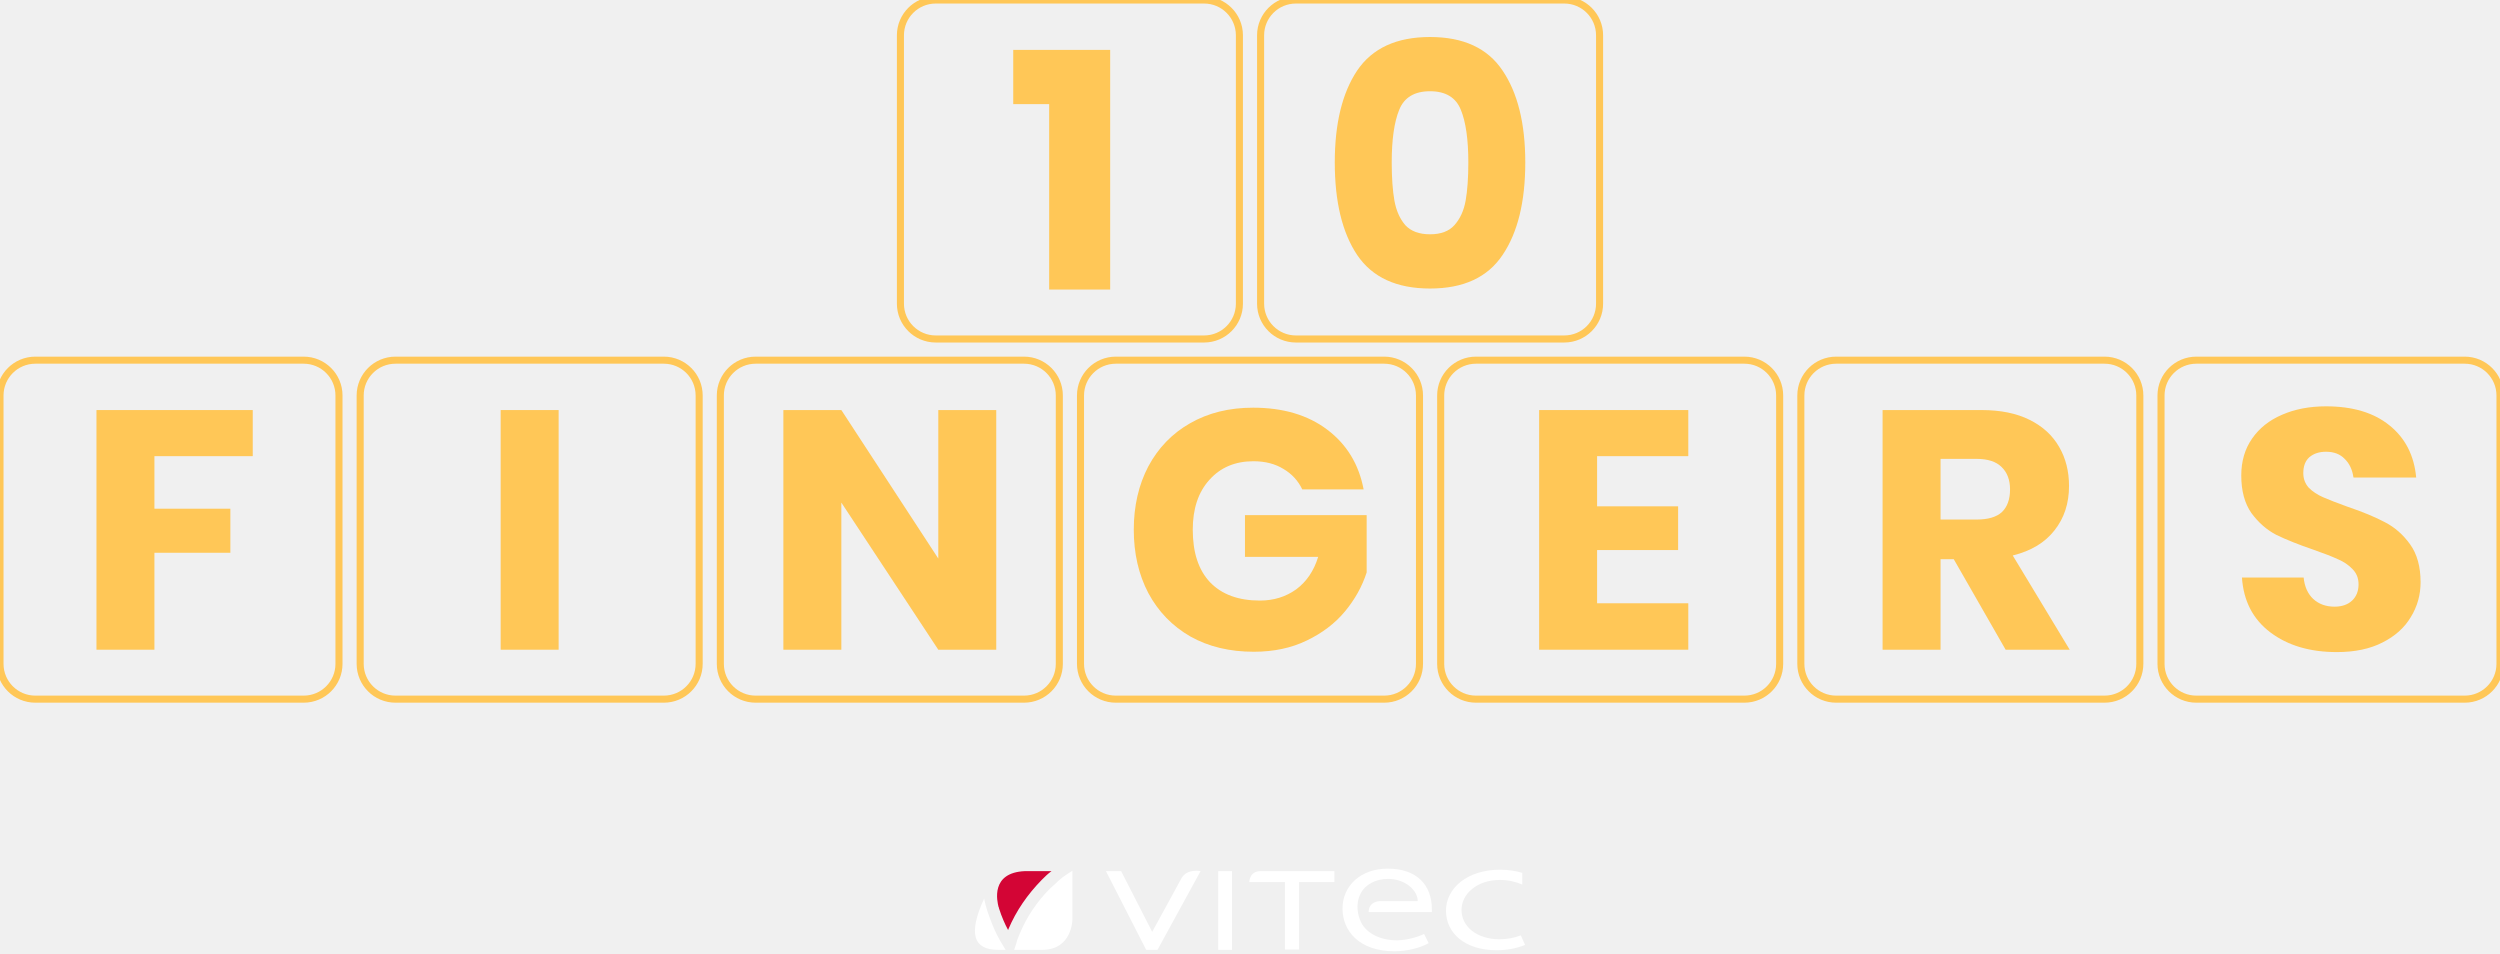
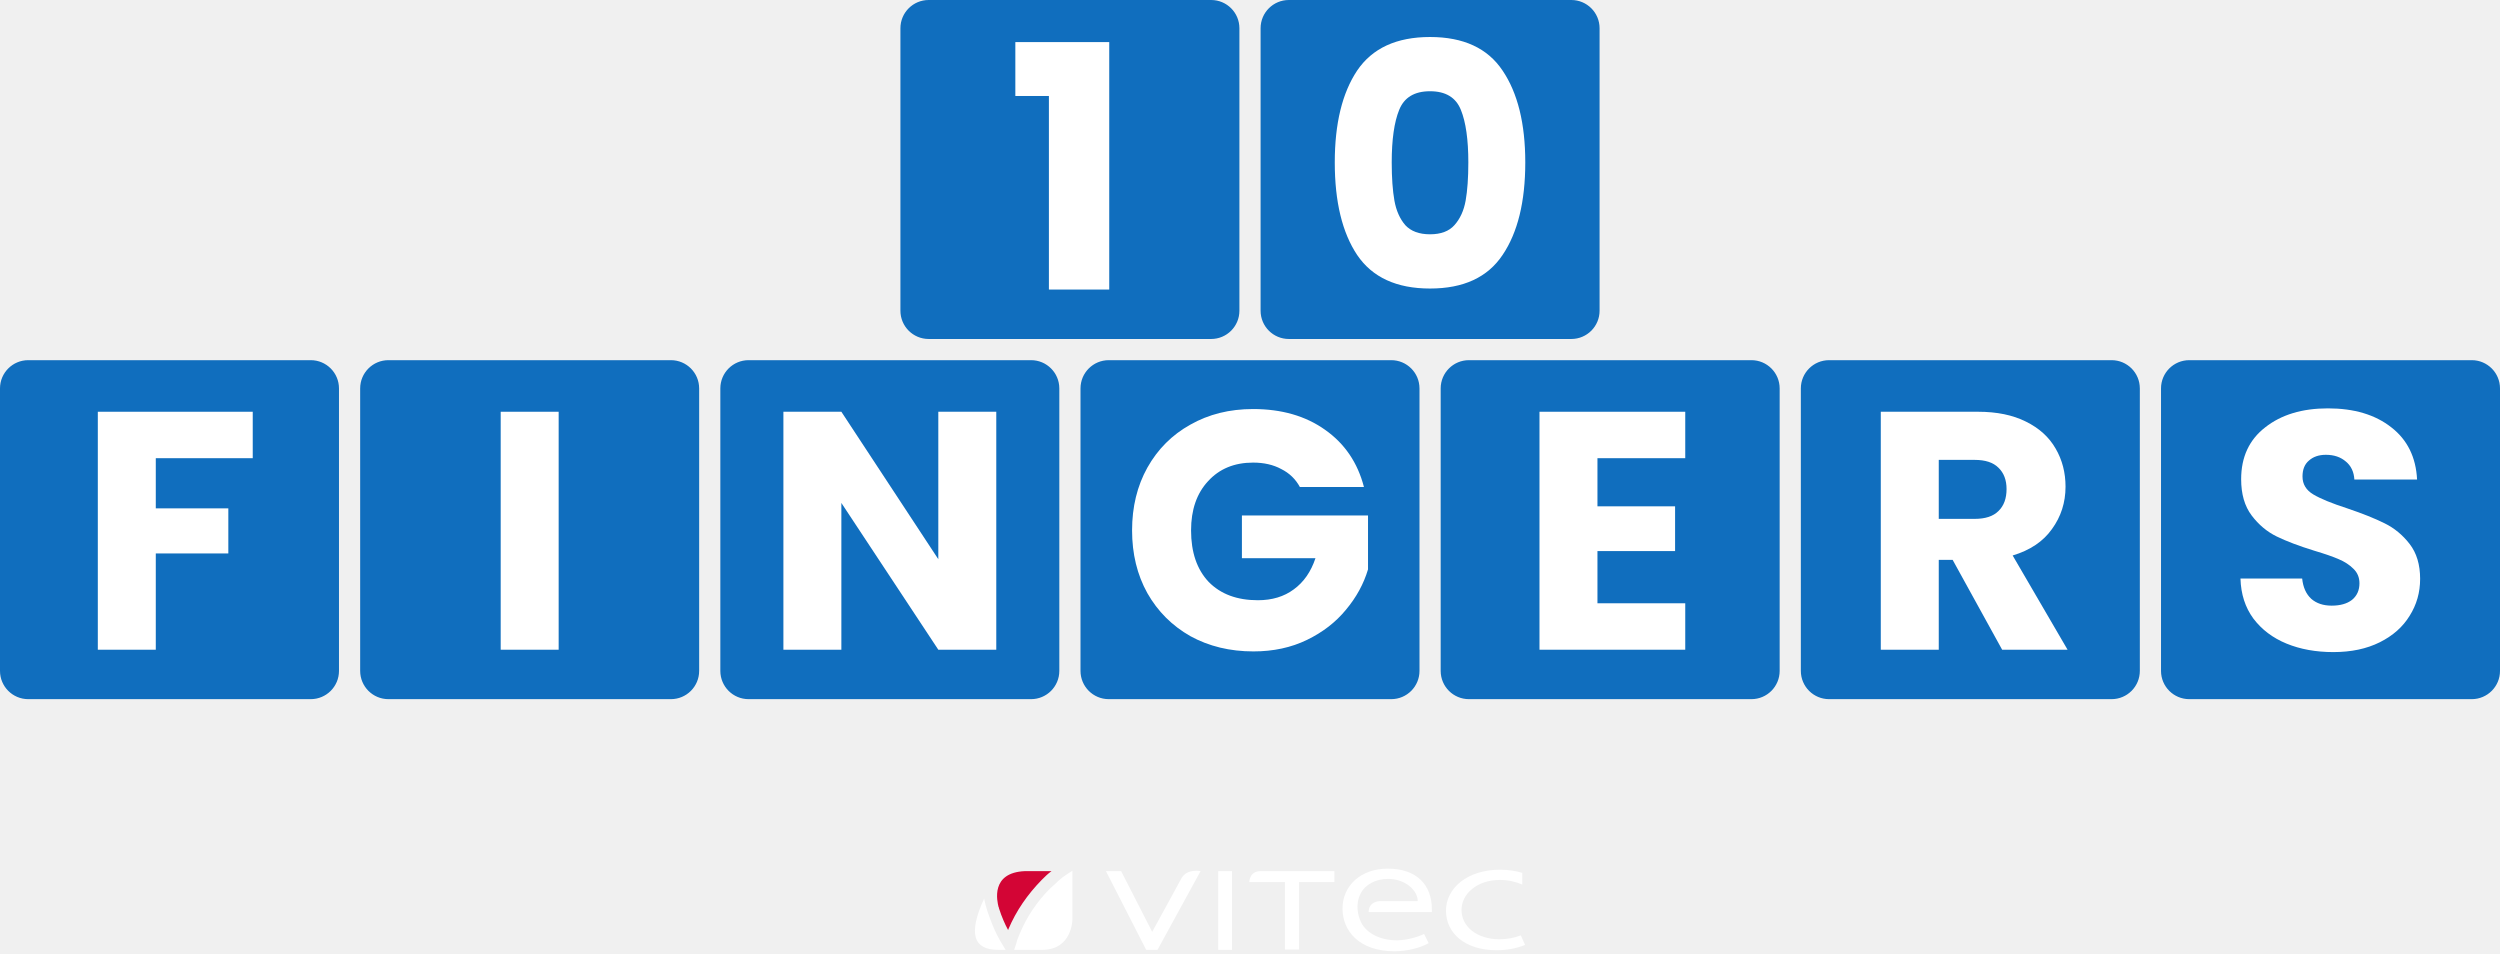
<svg xmlns="http://www.w3.org/2000/svg" width="708" height="270" viewBox="0 0 708 270" fill="none">
-   <path d="M286.947 29.488V14.128H314.403V82H297.123V29.488H286.947Z" fill="#FFC757" />
-   <path d="M265 1H341V-1H265V1ZM350 10V86H352V10H350ZM341 95H265V97H341V95ZM256 86V10H254V86H256ZM265 95C260.029 95 256 90.971 256 86H254C254 92.075 258.925 97 265 97V95ZM350 86C350 90.971 345.971 95 341 95V97C347.075 97 352 92.075 352 86H350ZM341 1C345.971 1 350 5.029 350 10H352C352 3.925 347.075 -1 341 -1V1ZM265 -1C258.925 -1 254 3.925 254 10H256C256 5.029 260.029 1 265 1V-1Z" fill="#FFC757" />
-   <path d="M378.008 46C378.008 34.992 380.12 26.32 384.344 19.984C388.632 13.648 395.512 10.48 404.984 10.48C414.456 10.48 421.304 13.648 425.528 19.984C429.816 26.32 431.96 34.992 431.96 46C431.96 57.136 429.816 65.872 425.528 72.208C421.304 78.544 414.456 81.712 404.984 81.712C395.512 81.712 388.632 78.544 384.344 72.208C380.12 65.872 378.008 57.136 378.008 46ZM415.832 46C415.832 39.536 415.128 34.576 413.72 31.12C412.312 27.6 409.4 25.84 404.984 25.84C400.568 25.84 397.656 27.6 396.248 31.12C394.84 34.576 394.136 39.536 394.136 46C394.136 50.352 394.392 53.968 394.904 56.848C395.416 59.664 396.44 61.968 397.976 63.76C399.576 65.488 401.912 66.352 404.984 66.352C408.056 66.352 410.36 65.488 411.896 63.76C413.496 61.968 414.552 59.664 415.064 56.848C415.576 53.968 415.832 50.352 415.832 46Z" fill="#FFC757" />
-   <path d="M367 1H443V-1H367V1ZM452 10V86H454V10H452ZM443 95H367V97H443V95ZM358 86V10H356V86H358ZM367 95C362.029 95 358 90.971 358 86H356C356 92.075 360.925 97 367 97V95ZM452 86C452 90.971 447.971 95 443 95V97C449.075 97 454 92.075 454 86H452ZM443 1C447.971 1 452 5.029 452 10H454C454 3.925 449.075 -1 443 -1V1ZM367 -1C360.925 -1 356 3.925 356 10H358C358 5.029 362.029 1 367 1V-1Z" fill="#FFC757" />
-   <path d="M71.576 116.128V129.184H43.736V144.064H65.24V156.544H43.736V184H27.32V116.128H71.576Z" fill="#FFC757" />
-   <path d="M10 103H86V101H10V103ZM95 112V188H97V112H95ZM86 197H10V199H86V197ZM1 188V112H-1V188H1ZM10 197C5.029 197 1 192.971 1 188H-1C-1 194.075 3.925 199 10 199V197ZM95 188C95 192.971 90.971 197 86 197V199C92.075 199 97 194.075 97 188H95ZM86 103C90.971 103 95 107.029 95 112H97C97 105.925 92.075 101 86 101V103ZM10 101C3.925 101 -1 105.925 -1 112H1C1 107.029 5.029 103 10 103V101Z" fill="#FFC757" />
-   <path d="M158.205 116.128V184H141.789V116.128H158.205Z" fill="#FFC757" />
-   <path d="M112 103H188V101H112V103ZM197 112V188H199V112H197ZM188 197H112V199H188V197ZM103 188V112H101V188H103ZM112 197C107.029 197 103 192.971 103 188H101C101 194.075 105.925 199 112 199V197ZM197 188C197 192.971 192.971 197 188 197V199C194.075 199 199 194.075 199 188H197ZM188 103C192.971 103 197 107.029 197 112H199C199 105.925 194.075 101 188 101V103ZM112 101C105.925 101 101 105.925 101 112H103C103 107.029 107.029 103 112 103V101Z" fill="#FFC757" />
-   <path d="M282.14 184H265.724L238.268 142.336V184H221.852V116.128H238.268L265.724 158.176V116.128H282.14V184Z" fill="#FFC757" />
-   <path d="M214 103H290V101H214V103ZM299 112V188H301V112H299ZM290 197H214V199H290V197ZM205 188V112H203V188H205ZM214 197C209.029 197 205 192.971 205 188H203C203 194.075 207.925 199 214 199V197ZM299 188C299 192.971 294.971 197 290 197V199C296.075 199 301 194.075 301 188H299ZM290 103C294.971 103 299 107.029 299 112H301C301 105.925 296.075 101 290 101V103ZM214 101C207.925 101 203 105.925 203 112H205C205 107.029 209.029 103 214 103V101Z" fill="#FFC757" />
-   <path d="M354.878 115.456C363.39 115.456 370.398 117.536 375.902 121.696C381.406 125.856 384.83 131.488 386.174 138.592H368.798C367.646 136.16 365.886 134.24 363.518 132.832C361.15 131.36 358.302 130.624 354.974 130.624C349.79 130.624 345.63 132.384 342.494 135.904C339.358 139.36 337.79 144.064 337.79 150.016C337.79 156.48 339.422 161.44 342.686 164.896C346.014 168.352 350.718 170.08 356.798 170.08C360.702 170.08 364.126 169.024 367.07 166.912C370.014 164.736 372.094 161.664 373.31 157.696H352.574V145.888H387.038V162.112C385.758 166.08 383.71 169.76 380.894 173.152C378.078 176.544 374.462 179.296 370.046 181.408C365.694 183.52 360.702 184.576 355.07 184.576C348.222 184.576 342.238 183.136 337.118 180.256C331.998 177.312 328.03 173.216 325.214 167.968C322.462 162.72 321.086 156.736 321.086 150.016C321.086 143.296 322.462 137.312 325.214 132.064C328.03 126.816 331.966 122.752 337.022 119.872C342.142 116.928 348.094 115.456 354.878 115.456Z" fill="#FFC757" />
-   <path d="M316 103H392V101H316V103ZM401 112V188H403V112H401ZM392 197H316V199H392V197ZM307 188V112H305V188H307ZM316 197C311.029 197 307 192.971 307 188H305C305 194.075 309.925 199 316 199V197ZM401 188C401 192.971 396.971 197 392 197V199C398.075 199 403 194.075 403 188H401ZM392 103C396.971 103 401 107.029 401 112H403C403 105.925 398.075 101 392 101V103ZM316 101C309.925 101 305 105.925 305 112H307C307 107.029 311.029 103 316 103V101Z" fill="#FFC757" />
-   <path d="M452.299 129.184V143.392H475.243V155.776H452.299V170.848H478.123V184H435.883V116.128H478.123V129.184H452.299Z" fill="#FFC757" />
-   <path d="M418 103H494V101H418V103ZM503 112V188H505V112H503ZM494 197H418V199H494V197ZM409 188V112H407V188H409ZM418 197C413.029 197 409 192.971 409 188H407C407 194.075 411.925 199 418 199V197ZM503 188C503 192.971 498.971 197 494 197V199C500.075 199 505 194.075 505 188H503ZM494 103C498.971 103 503 107.029 503 112H505C505 105.925 500.075 101 494 101V103ZM418 101C411.925 101 407 105.925 407 112H409C409 107.029 413.029 103 418 103V101Z" fill="#FFC757" />
-   <path d="M567.996 184L553.308 158.368H549.564V184H533.148V116.128H561.18C566.556 116.128 571.1 117.056 574.812 118.912C578.524 120.768 581.308 123.328 583.164 126.592C585.02 129.792 585.948 133.472 585.948 137.632C585.948 142.56 584.572 146.752 581.82 150.208C579.132 153.664 575.196 156.032 570.012 157.312L586.14 184H567.996ZM549.564 147.136H559.74C563.004 147.136 565.404 146.432 566.94 145.024C568.476 143.552 569.244 141.408 569.244 138.592C569.244 135.904 568.444 133.792 566.844 132.256C565.308 130.72 562.94 129.952 559.74 129.952H549.564V147.136Z" fill="#FFC757" />
-   <path d="M520 103H596V101H520V103ZM605 112V188H607V112H605ZM596 197H520V199H596V197ZM511 188V112H509V188H511ZM520 197C515.029 197 511 192.971 511 188H509C509 194.075 513.925 199 520 199V197ZM605 188C605 192.971 600.971 197 596 197V199C602.075 199 607 194.075 607 188H605ZM596 103C600.971 103 605 107.029 605 112H607C607 105.925 602.075 101 596 101V103ZM520 101C513.925 101 509 105.925 509 112H511C511 107.029 515.029 103 520 103V101Z" fill="#FFC757" />
-   <path d="M685.51 164.896C685.51 168.48 684.582 171.776 682.726 174.784C680.934 177.792 678.246 180.192 674.662 181.984C671.142 183.776 666.854 184.672 661.798 184.672C654.182 184.672 647.91 182.816 642.982 179.104C638.054 175.392 635.366 170.208 634.918 163.552H652.39C652.646 166.112 653.542 168.128 655.078 169.6C656.678 171.072 658.694 171.808 661.126 171.808C663.238 171.808 664.902 171.232 666.118 170.08C667.334 168.928 667.942 167.392 667.942 165.472C667.942 163.744 667.366 162.304 666.214 161.152C665.126 160 663.75 159.072 662.086 158.368C660.422 157.6 658.118 156.704 655.174 155.68C650.886 154.208 647.366 152.8 644.614 151.456C641.926 150.048 639.59 148 637.606 145.312C635.686 142.56 634.726 139.008 634.726 134.656C634.726 130.624 635.75 127.136 637.798 124.192C639.846 121.248 642.662 119.008 646.246 117.472C649.894 115.872 654.054 115.072 658.726 115.072C666.278 115.072 672.262 116.864 676.678 120.448C681.158 124.032 683.686 128.96 684.262 135.232H666.502C666.182 132.992 665.35 131.232 664.006 129.952C662.726 128.608 660.966 127.936 658.726 127.936C656.806 127.936 655.238 128.448 654.022 129.472C652.87 130.496 652.294 132 652.294 133.984C652.294 135.584 652.806 136.96 653.83 138.112C654.918 139.2 656.262 140.096 657.862 140.8C659.462 141.504 661.766 142.4 664.774 143.488C669.126 144.96 672.678 146.432 675.43 147.904C678.182 149.312 680.55 151.392 682.534 154.144C684.518 156.896 685.51 160.48 685.51 164.896Z" fill="#FFC757" />
-   <path d="M622 103H698V101H622V103ZM707 112V188H709V112H707ZM698 197H622V199H698V197ZM613 188V112H611V188H613ZM622 197C617.029 197 613 192.971 613 188H611C611 194.075 615.925 199 622 199V197ZM707 188C707 192.971 702.971 197 698 197V199C704.075 199 709 194.075 709 188H707ZM698 103C702.971 103 707 107.029 707 112H709C709 105.925 704.075 101 698 101V103ZM622 101C615.925 101 611 105.925 611 112H613C613 107.029 617.029 103 622 103V101Z" fill="#FFC757" />
+   <rect x="255.5" y="0.5" width="95" height="95" rx="7.5" fill="#106EBE" />
+   <path d="M287.545 27.184V11.92H314.137V82H297.049V27.184H287.545Z" fill="white" />
+   <rect x="255.5" y="0.5" width="95" height="95" rx="7.5" stroke="#106EBE" />
+   <rect x="357.5" y="0.5" width="95" height="95" rx="7.5" fill="#106EBE" />
+   <path d="M378.008 46C378.008 34.992 380.12 26.32 384.344 19.984C388.632 13.648 395.512 10.48 404.984 10.48C414.456 10.48 421.304 13.648 425.528 19.984C429.816 26.32 431.96 34.992 431.96 46C431.96 57.136 429.816 65.872 425.528 72.208C421.304 78.544 414.456 81.712 404.984 81.712C395.512 81.712 388.632 78.544 384.344 72.208C380.12 65.872 378.008 57.136 378.008 46ZM415.832 46C415.832 39.536 415.128 34.576 413.72 31.12C412.312 27.6 409.4 25.84 404.984 25.84C400.568 25.84 397.656 27.6 396.248 31.12C394.84 34.576 394.136 39.536 394.136 46C394.136 50.352 394.392 53.968 394.904 56.848C395.416 59.664 396.44 61.968 397.976 63.76C399.576 65.488 401.912 66.352 404.984 66.352C408.056 66.352 410.36 65.488 411.896 63.76C413.496 61.968 414.552 59.664 415.064 56.848C415.576 53.968 415.832 50.352 415.832 46Z" fill="white" />
+   <rect x="357.5" y="0.5" width="95" height="95" rx="7.5" stroke="#106EBE" />
+   <rect x="0.5" y="102.5" width="95" height="95" rx="7.5" fill="#106EBE" />
+   <path d="M71.574 116.608V129.76H44.118V143.968H64.662V156.736H44.118V184H27.702V116.608H71.574Z" fill="white" />
+   <rect x="0.5" y="102.5" width="95" height="95" rx="7.5" stroke="#106EBE" />
+   <rect x="102.5" y="102.5" width="95" height="95" rx="7.5" fill="#106EBE" />
+   <path d="M158.212 116.608V184H141.796V116.608H158.212Z" fill="white" />
+   <rect x="102.5" y="102.5" width="95" height="95" rx="7.5" stroke="#106EBE" />
+   <rect x="204.5" y="102.5" width="95" height="95" rx="7.5" fill="#106EBE" />
+   <path d="M282.146 184H265.73L238.274 142.432V184H221.858V116.608H238.274L265.73 158.368V116.608H282.146V184Z" fill="white" />
+   <rect x="204.5" y="102.5" width="95" height="95" rx="7.5" stroke="#106EBE" />
+   <rect x="306.5" y="102.5" width="95" height="95" rx="7.5" fill="#106EBE" />
+   <path d="M368.125 137.92C366.91 135.68 365.15 133.984 362.846 132.832C360.606 131.616 357.95 131.008 354.878 131.008C349.566 131.008 345.31 132.768 342.109 136.288C338.91 139.744 337.31 144.384 337.31 150.208C337.31 156.416 338.974 161.28 342.302 164.8C345.694 168.256 350.334 169.984 356.222 169.984C360.254 169.984 363.646 168.96 366.398 166.912C369.214 164.864 371.262 161.92 372.542 158.08H351.71V145.984H387.422V161.248C386.206 165.344 384.126 169.152 381.182 172.672C378.302 176.192 374.622 179.04 370.142 181.216C365.662 183.392 360.606 184.48 354.974 184.48C348.318 184.48 342.366 183.04 337.118 180.16C331.934 177.216 327.87 173.152 324.926 167.968C322.046 162.784 320.605 156.864 320.605 150.208C320.605 143.552 322.046 137.632 324.926 132.448C327.87 127.2 331.934 123.136 337.118 120.256C342.302 117.312 348.222 115.84 354.878 115.84C362.942 115.84 369.726 117.792 375.23 121.696C380.798 125.6 384.478 131.008 386.27 137.92H368.125Z" fill="white" />
+   <rect x="306.5" y="102.5" width="95" height="95" rx="7.5" stroke="#106EBE" />
+   <rect x="408.5" y="102.5" width="95" height="95" rx="7.5" fill="#106EBE" />
+   <path d="M452.399 129.76V143.392H474.383V156.064H452.399V170.848H477.263V184H435.983V116.608H477.263V129.76H452.399Z" fill="white" />
+   <rect x="408.5" y="102.5" width="95" height="95" rx="7.5" stroke="#106EBE" />
+   <rect x="510.5" y="102.5" width="95" height="95" rx="7.5" fill="#106EBE" />
+   <path d="M567.008 184L552.992 158.56H549.056V184H532.64V116.608H560.192C565.504 116.608 570.016 117.536 573.728 119.392C577.504 121.248 580.32 123.808 582.176 127.072C584.032 130.272 584.96 133.856 584.96 137.824C584.96 142.304 583.68 146.304 581.12 149.824C578.624 153.344 574.912 155.84 569.984 157.312L585.536 184H567.008ZM549.056 146.944H559.232C562.24 146.944 564.48 146.208 565.952 144.736C567.488 143.264 568.256 141.184 568.256 138.496C568.256 135.936 567.488 133.92 565.952 132.448C564.48 130.976 562.24 130.24 559.232 130.24H549.056V146.944Z" fill="white" />
+   <rect x="510.5" y="102.5" width="95" height="95" rx="7.5" stroke="#106EBE" />
+   <rect x="612.5" y="102.5" width="95" height="95" rx="7.5" fill="#106EBE" />
+   <path d="M660.805 184.672C655.877 184.672 651.461 183.872 647.557 182.272C643.653 180.672 640.517 178.304 638.149 175.168C635.845 172.032 634.629 168.256 634.501 163.84H651.973C652.229 166.336 653.093 168.256 654.565 169.6C656.037 170.88 657.957 171.52 660.325 171.52C662.757 171.52 664.677 170.976 666.085 169.888C667.493 168.736 668.197 167.168 668.197 165.184C668.197 163.52 667.621 162.144 666.469 161.056C665.381 159.968 664.005 159.072 662.341 158.368C660.741 157.664 658.437 156.864 655.429 155.968C651.077 154.624 647.525 153.28 644.773 151.936C642.021 150.592 639.653 148.608 637.669 145.984C635.685 143.36 634.693 139.936 634.693 135.712C634.693 129.44 636.965 124.544 641.509 121.024C646.053 117.44 651.973 115.648 659.269 115.648C666.693 115.648 672.677 117.44 677.221 121.024C681.765 124.544 684.197 129.472 684.517 135.808H666.757C666.629 133.632 665.829 131.936 664.357 130.72C662.885 129.44 660.997 128.8 658.693 128.8C656.709 128.8 655.109 129.344 653.893 130.432C652.677 131.456 652.069 132.96 652.069 134.944C652.069 137.12 653.093 138.816 655.141 140.032C657.189 141.248 660.389 142.56 664.741 143.968C669.093 145.44 672.613 146.848 675.301 148.192C678.053 149.536 680.421 151.488 682.405 154.048C684.389 156.608 685.381 159.904 685.381 163.936C685.381 167.776 684.389 171.264 682.405 174.4C680.485 177.536 677.669 180.032 673.957 181.888C670.245 183.744 665.861 184.672 660.805 184.672Z" fill="white" />
+   <rect x="612.5" y="102.5" width="95" height="95" rx="7.5" stroke="#106EBE" />
  <path d="M424.601 266C418.401 266 413.901 262.5 413.901 257.7C413.901 253.2 418.201 249.2 424.801 249.2C427.201 249.2 429.201 249.7 431.101 250.5C431.101 247.2 431.101 247.2 431.101 247.2C429.501 246.7 427.301 246.3 424.801 246.3C415.601 246.3 409.501 251.5 409.501 257.9C409.501 264.2 414.801 269.1 423.801 269.1C426.501 269.1 429.201 268.7 431.901 267.6C430.701 264.9 430.701 264.9 430.701 264.9C428.901 265.6 426.801 266 424.601 266Z" fill="white" />
  <path d="M348.901 246.7H345.001V269H348.901V246.7Z" fill="white" />
  <path d="M378.001 249.8C367.901 249.8 367.901 249.8 367.901 249.8C367.901 268.9 367.901 268.9 367.901 268.9C363.901 268.9 363.901 268.9 363.901 268.9C363.901 249.8 363.901 249.8 363.901 249.8C353.801 249.8 353.801 249.8 353.801 249.8C353.801 249.8 353.801 246.7 357.001 246.7C377.901 246.7 377.901 246.7 377.901 246.7V249.8H378.001Z" fill="white" />
  <path d="M327.801 269C324.601 269 324.601 269 324.601 269C313.201 246.7 313.201 246.7 313.201 246.7C317.501 246.7 317.501 246.7 317.501 246.7C326.301 263.9 326.301 263.9 326.301 263.9C327.001 262.7 334.201 249.4 334.601 248.7C336.201 245.9 340.001 246.7 340.001 246.7L327.801 269Z" fill="white" />
  <path d="M385.401 252.9C386.601 250.6 389.501 248.9 393.101 248.9C397.901 248.9 401.501 252.1 401.501 255.2C390.701 255.2 390.701 255.2 390.701 255.2C390.601 255.2 387.601 255.3 387.601 258.3C405.501 258.3 405.501 258.3 405.501 258.3C405.501 257.5 405.501 257.5 405.501 257.5C405.501 250.6 401.201 246 393.001 246C385.401 246 380.201 250.8 380.201 257.3C380.201 263.7 385.001 269.4 394.901 269.4C398.601 269.4 402.301 268.4 404.601 267.1C403.301 264.5 403.301 264.5 403.301 264.5C401.401 265.4 398.601 266.2 395.901 266.3C390.501 266.4 386.401 263.9 385.201 260.6C384.801 259.6 383.601 256.3 385.401 252.9Z" fill="white" />
  <path d="M295.001 249.2C295.901 248.3 296.801 247.4 297.801 246.7C290.301 246.7 290.301 246.7 290.301 246.7C280.401 247.1 282.401 255.3 282.801 256.9C282.901 257 282.901 257 282.901 257.2C283.301 258.4 283.701 259.6 284.201 260.7C284.601 261.6 285.001 262.5 285.501 263.4C285.501 263.3 285.601 263.2 285.601 263.1C287.801 257.9 291.001 253.3 295.001 249.2Z" fill="#D30535" />
  <path d="M303.701 246.6C302.701 247.2 301.701 247.9 301.001 248.4C300.701 248.7 299.901 249.3 299.901 249.3C299.101 250.1 298.301 250.8 297.401 251.6C293.701 255.3 290.801 259.6 288.801 264.4C288.401 265.3 288.001 266.3 287.801 267.2C287.601 267.8 287.401 268.4 287.201 269C287.701 269 288.401 269 289.101 269C290.701 269 292.701 269 295.101 269C303.701 269 303.701 260.4 303.701 260.4V246.6Z" fill="white" />
  <path d="M284.001 267.7C282.901 265.9 281.901 264 281.101 262C280.101 259.5 279.201 257.1 278.701 254.5C274.101 264.5 275.701 269 282.701 269C282.901 269 283.201 269 283.601 269C283.901 269 284.401 269 284.801 269C284.501 268.6 284.301 268.1 284.001 267.7Z" fill="white" />
</svg>
